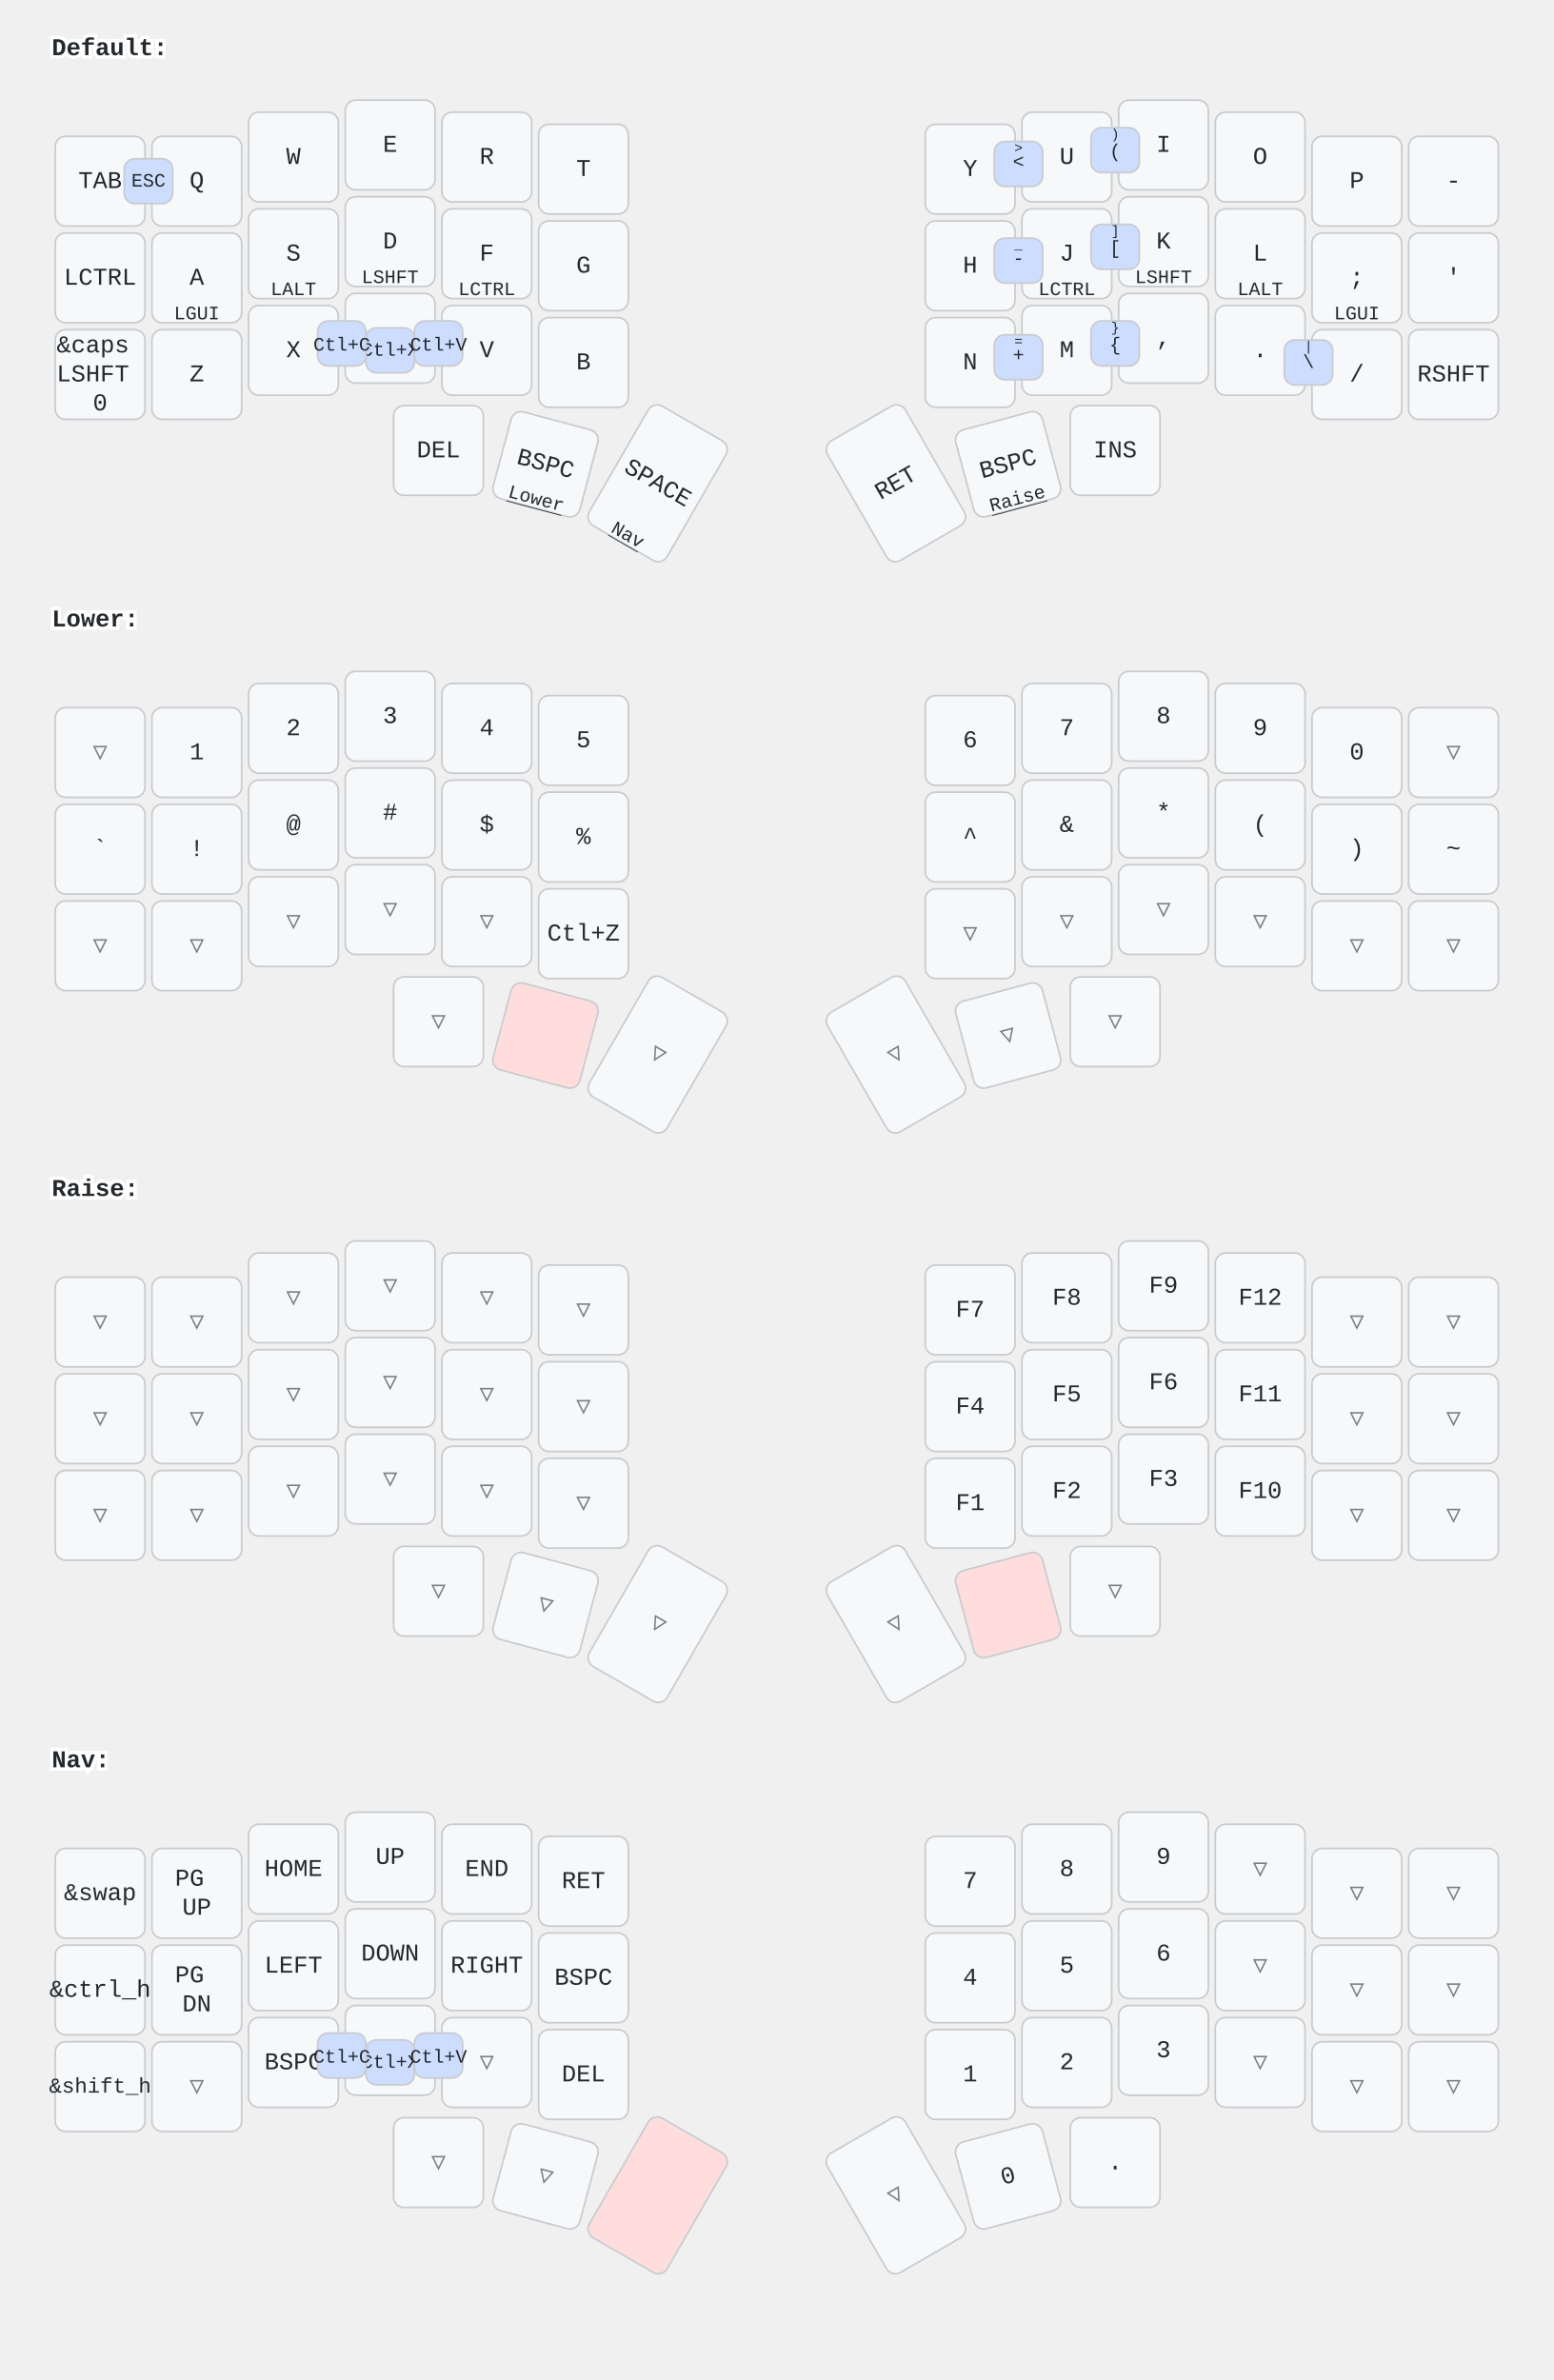
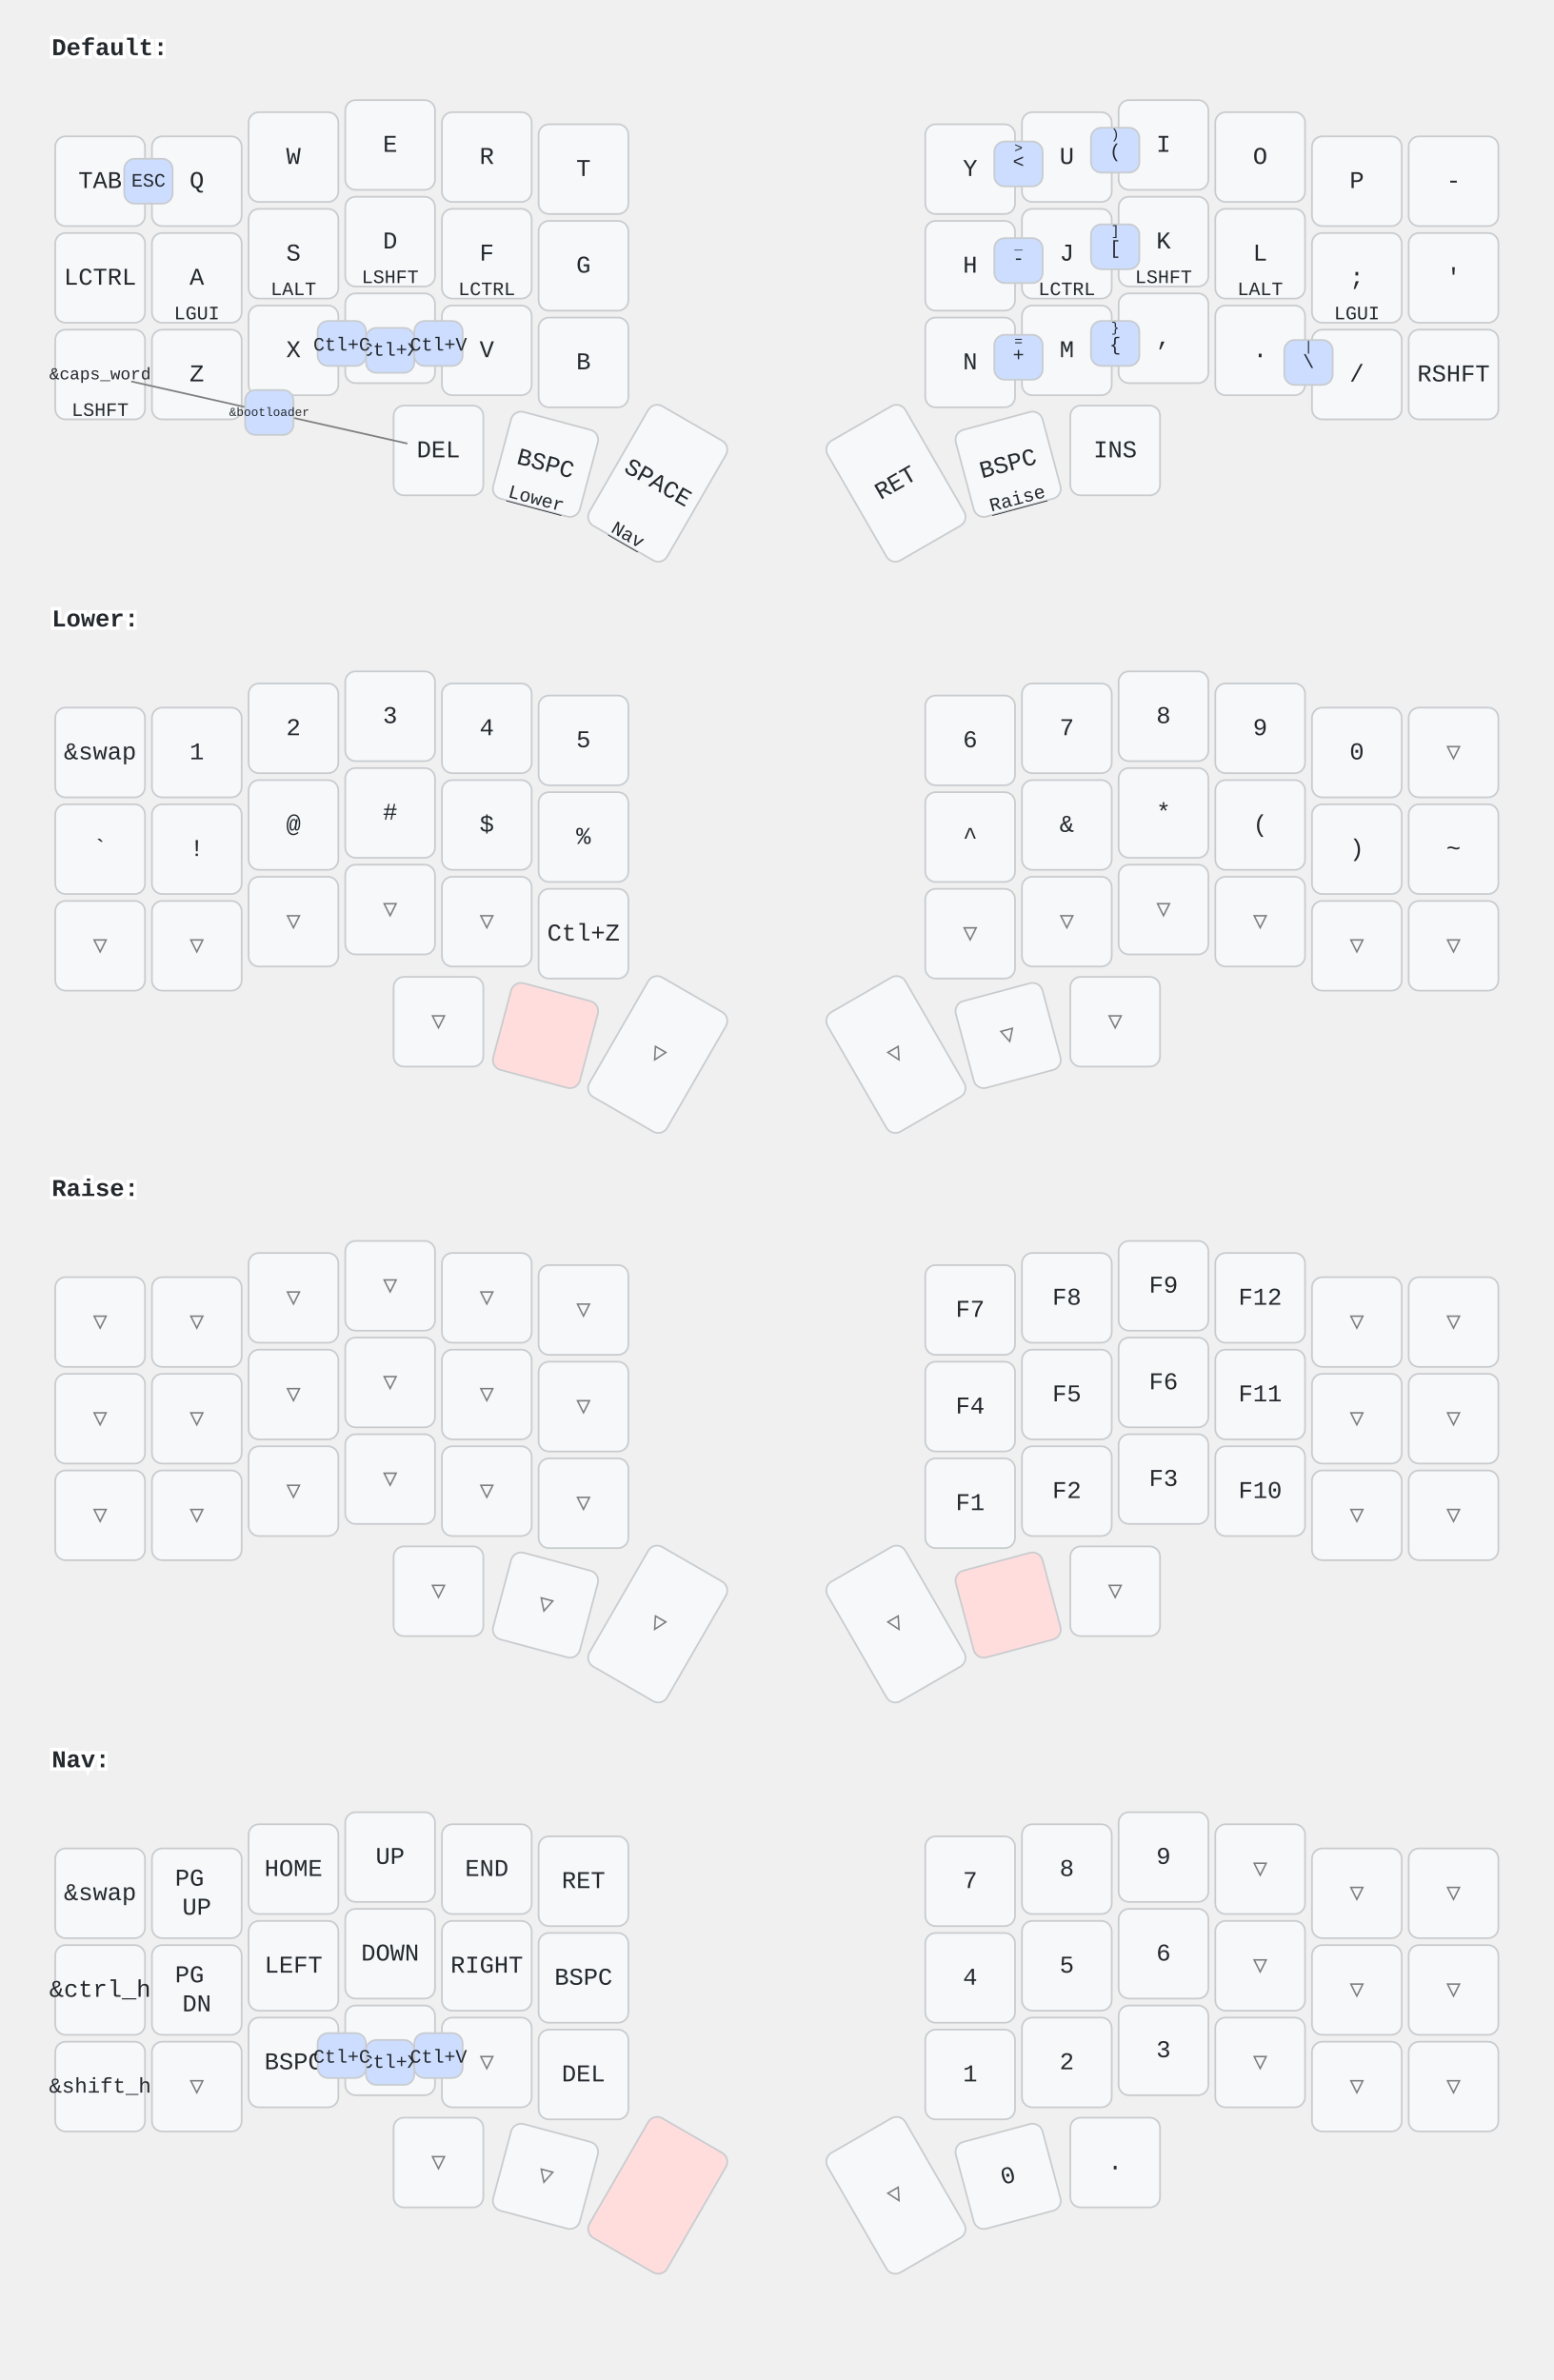
<svg xmlns="http://www.w3.org/2000/svg" width="900" height="1379" viewBox="0 0 900 1379" class="keymap">
  <style>/* inherit to force styles through use tags */
svg path {
    fill: inherit;
}

/* font and background color specifications */
svg.keymap {
    font-family: SFMono-Regular,Consolas,Liberation Mono,Menlo,monospace;
    font-size: 14px;
    font-kerning: normal;
    text-rendering: optimizeLegibility;
    fill: #24292e;
}

/* default key styling */
rect.key {
    fill: #f6f8fa;
}

rect.key, rect.combo {
    stroke: #c9cccf;
    stroke-width: 1;
}

/* default key side styling, only used is draw_key_sides is set */
rect.side {
    filter: brightness(90%);
}

/* color accent for combo boxes */
rect.combo, rect.combo-separate {
    fill: #cdf;
}

/* color accent for held keys */
rect.held, rect.combo.held {
    fill: #fdd;
}

/* color accent for ghost (optional) keys */
rect.ghost, rect.combo.ghost {
    stroke-dasharray: 4, 4;
    stroke-width: 2;
}

text {
    text-anchor: middle;
    dominant-baseline: middle;
}

/* styling for layer labels */
text.label {
    font-weight: bold;
    text-anchor: start;
    stroke: white;
    stroke-width: 4;
    paint-order: stroke;
}

/* styling for optional footer */
text.footer {
    text-anchor: end;
    dominant-baseline: auto;
    stroke: white;
    stroke-width: 4;
    paint-order: stroke;
}

/* styling for combo tap, and key non-tap label text */
text.combo, text.hold, text.shifted, text.left, text.right {
    font-size: 11px;
}

text.hold {
    text-anchor: middle;
    dominant-baseline: auto;
}

text.shifted {
    text-anchor: middle;
    dominant-baseline: hanging;
}

text.left {
    text-anchor: start;
}

text.right {
    text-anchor: end;
}

text.layer-activator {
    text-decoration: underline;
}

/* styling for hold/shifted label text in combo box */
text.combo.hold, text.combo.shifted, text.combo.left, text.combo.right {
    font-size: 8px;
}

/* lighter symbol for transparent keys */
text.trans {
    fill: #7b7e81;
}

/* styling for combo dendrons */
path.combo {
    stroke-width: 1;
    stroke: gray;
    fill: none;
}

/* Start Tabler Icons Cleanup */
/* cannot use height/width with glyphs */
.icon-tabler &gt; path {
    fill: inherit;
    stroke: inherit;
    stroke-width: 2;
}
/* hide tabler's default box */
.icon-tabler &gt; path[stroke="none"][fill="none"] {
    visibility: hidden;
}
/* End Tabler Icons Cleanup */
</style>
  <g transform="translate(30, 0)" class="layer-Default">
    <text x="0" y="28" class="label" id="Default">Default:</text>
    <g transform="translate(0, 56)">
      <g transform="translate(28, 49)" class="key keypos-0">
        <rect rx="6" ry="6" x="-26" y="-26" width="52" height="52" class="key" />
        <text x="0" y="0" class="key tap">TAB</text>
      </g>
      <g transform="translate(84, 49)" class="key keypos-1">
        <rect rx="6" ry="6" x="-26" y="-26" width="52" height="52" class="key" />
        <text x="0" y="0" class="key tap">Q</text>
      </g>
      <g transform="translate(140, 35)" class="key keypos-2">
        <rect rx="6" ry="6" x="-26" y="-26" width="52" height="52" class="key" />
        <text x="0" y="0" class="key tap">W</text>
      </g>
      <g transform="translate(196, 28)" class="key keypos-3">
        <rect rx="6" ry="6" x="-26" y="-26" width="52" height="52" class="key" />
        <text x="0" y="0" class="key tap">E</text>
      </g>
      <g transform="translate(252, 35)" class="key keypos-4">
        <rect rx="6" ry="6" x="-26" y="-26" width="52" height="52" class="key" />
        <text x="0" y="0" class="key tap">R</text>
      </g>
      <g transform="translate(308, 42)" class="key keypos-5">
        <rect rx="6" ry="6" x="-26" y="-26" width="52" height="52" class="key" />
        <text x="0" y="0" class="key tap">T</text>
      </g>
      <g transform="translate(532, 42)" class="key keypos-6">
        <rect rx="6" ry="6" x="-26" y="-26" width="52" height="52" class="key" />
        <text x="0" y="0" class="key tap">Y</text>
      </g>
      <g transform="translate(588, 35)" class="key keypos-7">
        <rect rx="6" ry="6" x="-26" y="-26" width="52" height="52" class="key" />
        <text x="0" y="0" class="key tap">U</text>
      </g>
      <g transform="translate(644, 28)" class="key keypos-8">
        <rect rx="6" ry="6" x="-26" y="-26" width="52" height="52" class="key" />
        <text x="0" y="0" class="key tap">I</text>
      </g>
      <g transform="translate(700, 35)" class="key keypos-9">
        <rect rx="6" ry="6" x="-26" y="-26" width="52" height="52" class="key" />
        <text x="0" y="0" class="key tap">O</text>
      </g>
      <g transform="translate(756, 49)" class="key keypos-10">
        <rect rx="6" ry="6" x="-26" y="-26" width="52" height="52" class="key" />
        <text x="0" y="0" class="key tap">P</text>
      </g>
      <g transform="translate(812, 49)" class="key keypos-11">
        <rect rx="6" ry="6" x="-26" y="-26" width="52" height="52" class="key" />
        <text x="0" y="0" class="key tap">-</text>
      </g>
      <g transform="translate(28, 105)" class="key keypos-12">
        <rect rx="6" ry="6" x="-26" y="-26" width="52" height="52" class="key" />
        <text x="0" y="0" class="key tap">LCTRL</text>
      </g>
      <g transform="translate(84, 105)" class="key keypos-13">
        <rect rx="6" ry="6" x="-26" y="-26" width="52" height="52" class="key" />
        <text x="0" y="0" class="key tap">A</text>
        <text x="0" y="24" class="key hold">LGUI</text>
      </g>
      <g transform="translate(140, 91)" class="key keypos-14">
        <rect rx="6" ry="6" x="-26" y="-26" width="52" height="52" class="key" />
        <text x="0" y="0" class="key tap">S</text>
        <text x="0" y="24" class="key hold">LALT</text>
      </g>
      <g transform="translate(196, 84)" class="key keypos-15">
        <rect rx="6" ry="6" x="-26" y="-26" width="52" height="52" class="key" />
        <text x="0" y="0" class="key tap">D</text>
        <text x="0" y="24" class="key hold">LSHFT</text>
      </g>
      <g transform="translate(252, 91)" class="key keypos-16">
        <rect rx="6" ry="6" x="-26" y="-26" width="52" height="52" class="key" />
        <text x="0" y="0" class="key tap">F</text>
        <text x="0" y="24" class="key hold">LCTRL</text>
      </g>
      <g transform="translate(308, 98)" class="key keypos-17">
        <rect rx="6" ry="6" x="-26" y="-26" width="52" height="52" class="key" />
        <text x="0" y="0" class="key tap">G</text>
      </g>
      <g transform="translate(532, 98)" class="key keypos-18">
        <rect rx="6" ry="6" x="-26" y="-26" width="52" height="52" class="key" />
        <text x="0" y="0" class="key tap">H</text>
      </g>
      <g transform="translate(588, 91)" class="key keypos-19">
        <rect rx="6" ry="6" x="-26" y="-26" width="52" height="52" class="key" />
        <text x="0" y="0" class="key tap">J</text>
        <text x="0" y="24" class="key hold">LCTRL</text>
      </g>
      <g transform="translate(644, 84)" class="key keypos-20">
        <rect rx="6" ry="6" x="-26" y="-26" width="52" height="52" class="key" />
        <text x="0" y="0" class="key tap">K</text>
        <text x="0" y="24" class="key hold">LSHFT</text>
      </g>
      <g transform="translate(700, 91)" class="key keypos-21">
        <rect rx="6" ry="6" x="-26" y="-26" width="52" height="52" class="key" />
        <text x="0" y="0" class="key tap">L</text>
        <text x="0" y="24" class="key hold">LALT</text>
      </g>
      <g transform="translate(756, 105)" class="key keypos-22">
        <rect rx="6" ry="6" x="-26" y="-26" width="52" height="52" class="key" />
        <text x="0" y="0" class="key tap">;</text>
        <text x="0" y="24" class="key hold">LGUI</text>
      </g>
      <g transform="translate(812, 105)" class="key keypos-23">
        <rect rx="6" ry="6" x="-26" y="-26" width="52" height="52" class="key" />
        <text x="0" y="0" class="key tap">'</text>
      </g>
      <g transform="translate(28, 161)" class="key keypos-24">
        <rect rx="6" ry="6" x="-26" y="-26" width="52" height="52" class="key" />
        <text x="0" y="0" class="key tap">
-           <tspan x="0" dy="-1.2em">&amp;caps</tspan>
-           <tspan x="0" dy="1.2em">LSHFT</tspan>
-           <tspan x="0" dy="1.2em">0</tspan>
+           <tspan style="font-size: 70%">&amp;caps_word</tspan>
        </text>
+         <text x="0" y="24" class="key hold">LSHFT</text>
      </g>
      <g transform="translate(84, 161)" class="key keypos-25">
        <rect rx="6" ry="6" x="-26" y="-26" width="52" height="52" class="key" />
        <text x="0" y="0" class="key tap">Z</text>
      </g>
      <g transform="translate(140, 147)" class="key keypos-26">
        <rect rx="6" ry="6" x="-26" y="-26" width="52" height="52" class="key" />
        <text x="0" y="0" class="key tap">X</text>
      </g>
      <g transform="translate(196, 140)" class="key keypos-27">
        <rect rx="6" ry="6" x="-26" y="-26" width="52" height="52" class="key" />
        <text x="0" y="0" class="key tap">C</text>
      </g>
      <g transform="translate(252, 147)" class="key keypos-28">
        <rect rx="6" ry="6" x="-26" y="-26" width="52" height="52" class="key" />
        <text x="0" y="0" class="key tap">V</text>
      </g>
      <g transform="translate(308, 154)" class="key keypos-29">
        <rect rx="6" ry="6" x="-26" y="-26" width="52" height="52" class="key" />
        <text x="0" y="0" class="key tap">B</text>
      </g>
      <g transform="translate(532, 154)" class="key keypos-30">
        <rect rx="6" ry="6" x="-26" y="-26" width="52" height="52" class="key" />
        <text x="0" y="0" class="key tap">N</text>
      </g>
      <g transform="translate(588, 147)" class="key keypos-31">
        <rect rx="6" ry="6" x="-26" y="-26" width="52" height="52" class="key" />
        <text x="0" y="0" class="key tap">M</text>
      </g>
      <g transform="translate(644, 140)" class="key keypos-32">
        <rect rx="6" ry="6" x="-26" y="-26" width="52" height="52" class="key" />
        <text x="0" y="0" class="key tap">,</text>
      </g>
      <g transform="translate(700, 147)" class="key keypos-33">
        <rect rx="6" ry="6" x="-26" y="-26" width="52" height="52" class="key" />
        <text x="0" y="0" class="key tap">.</text>
      </g>
      <g transform="translate(756, 161)" class="key keypos-34">
        <rect rx="6" ry="6" x="-26" y="-26" width="52" height="52" class="key" />
        <text x="0" y="0" class="key tap">/</text>
      </g>
      <g transform="translate(812, 161)" class="key keypos-35">
        <rect rx="6" ry="6" x="-26" y="-26" width="52" height="52" class="key" />
        <text x="0" y="0" class="key tap">RSHFT</text>
      </g>
      <g transform="translate(224, 205)" class="key keypos-36">
        <rect rx="6" ry="6" x="-26" y="-26" width="52" height="52" class="key" />
        <text x="0" y="0" class="key tap">DEL</text>
      </g>
      <g transform="translate(286, 213) rotate(15.0)" class="key keypos-37">
        <rect rx="6" ry="6" x="-26" y="-26" width="52" height="52" class="key" />
        <text x="0" y="0" class="key tap">BSPC</text>
        <a href="#Lower">
          <text x="0" y="24" class="key hold layer-activator">Lower</text>
        </a>
      </g>
      <g transform="translate(351, 224) rotate(30.0)" class="key keypos-38">
        <rect rx="6" ry="6" x="-26" y="-40" width="52" height="80" class="key" />
        <text x="0" y="0" class="key tap">SPACE</text>
        <a href="#Nav">
          <text x="0" y="38" class="key hold layer-activator">Nav</text>
        </a>
      </g>
      <g transform="translate(489, 224) rotate(-30.0)" class="key keypos-39">
        <rect rx="6" ry="6" x="-26" y="-40" width="52" height="80" class="key" />
        <text x="0" y="0" class="key tap">RET</text>
      </g>
      <g transform="translate(554, 213) rotate(-15.0)" class="key keypos-40">
        <rect rx="6" ry="6" x="-26" y="-26" width="52" height="52" class="key" />
        <text x="0" y="0" class="key tap">BSPC</text>
        <a href="#Raise">
          <text x="0" y="24" class="key hold layer-activator">Raise</text>
        </a>
      </g>
      <g transform="translate(616, 205)" class="key keypos-41">
        <rect rx="6" ry="6" x="-26" y="-26" width="52" height="52" class="key" />
        <text x="0" y="0" class="key tap">INS</text>
      </g>
      <g class="combo combopos-0">
+         <path d="M126,183 l80,18" class="combo" />
+         <path d="M126,183 l-80,-18" class="combo" />
+         <rect rx="6" ry="6" x="112" y="170" width="28" height="26" class="combo" />
+         <text x="126" y="183" class="combo tap">
+           <tspan style="font-size: 64%">&amp;bootloader</tspan>
+         </text>
+       </g>
+       <g class="combo combopos-1">
        <path d="M196,147 l-37,0" class="combo" />
        <path d="M196,147 l37,0" class="combo" />
        <rect rx="6" ry="6" x="182" y="134" width="28" height="26" class="combo" />
        <text x="196" y="147" class="combo tap">Ctl+X</text>
      </g>
-       <g class="combo combopos-1">
+       <g class="combo combopos-2">
        <rect rx="6" ry="6" x="154" y="130" width="28" height="26" class="combo" />
        <text x="168" y="144" class="combo tap">Ctl+C</text>
      </g>
-       <g class="combo combopos-2">
+       <g class="combo combopos-3">
        <rect rx="6" ry="6" x="210" y="130" width="28" height="26" class="combo" />
        <text x="224" y="144" class="combo tap">Ctl+V</text>
      </g>
-       <g class="combo combopos-3">
+       <g class="combo combopos-4">
        <rect rx="6" ry="6" x="602" y="18" width="28" height="26" class="combo" />
        <text x="616" y="32" class="combo tap">(</text>
        <text x="616" y="20" class="combo shifted">)</text>
      </g>
-       <g class="combo combopos-4">
+       <g class="combo combopos-5">
        <rect rx="6" ry="6" x="602" y="74" width="28" height="26" class="combo" />
        <text x="616" y="88" class="combo tap">[</text>
        <text x="616" y="76" class="combo shifted">]</text>
      </g>
-       <g class="combo combopos-5">
+       <g class="combo combopos-6">
        <rect rx="6" ry="6" x="602" y="130" width="28" height="26" class="combo" />
        <text x="616" y="144" class="combo tap">{</text>
        <text x="616" y="132" class="combo shifted">}</text>
      </g>
-       <g class="combo combopos-6">
+       <g class="combo combopos-7">
        <rect rx="6" ry="6" x="546" y="26" width="28" height="26" class="combo" />
        <text x="560" y="38" class="combo tap">&lt;</text>
        <text x="560" y="28" class="combo shifted">&gt;</text>
      </g>
-       <g class="combo combopos-7">
+       <g class="combo combopos-8">
        <rect rx="6" ry="6" x="546" y="82" width="28" height="26" class="combo" />
        <text x="560" y="94" class="combo tap">-</text>
        <text x="560" y="84" class="combo shifted">_</text>
      </g>
-       <g class="combo combopos-8">
+       <g class="combo combopos-9">
        <rect rx="6" ry="6" x="546" y="138" width="28" height="26" class="combo" />
        <text x="560" y="150" class="combo tap">+</text>
        <text x="560" y="140" class="combo shifted">=</text>
      </g>
-       <g class="combo combopos-9">
+       <g class="combo combopos-10">
        <rect rx="6" ry="6" x="714" y="141" width="28" height="26" class="combo" />
        <text x="728" y="154" class="combo tap">\</text>
        <text x="728" y="143" class="combo shifted">|</text>
      </g>
-       <g class="combo combopos-10">
+       <g class="combo combopos-11">
        <rect rx="6" ry="6" x="42" y="36" width="28" height="26" class="combo" />
        <text x="56" y="49" class="combo tap">ESC</text>
      </g>
    </g>
  </g>
  <g transform="translate(30, 331)" class="layer-Lower">
    <text x="0" y="28" class="label" id="Lower">Lower:</text>
    <g transform="translate(0, 56)">
-       <g transform="translate(28, 49)" class="key trans keypos-0">
-         <rect rx="6" ry="6" x="-26" y="-26" width="52" height="52" class="key trans" />
-         <text x="0" y="0" class="key trans tap">▽</text>
+       <g transform="translate(28, 49)" class="key keypos-0">
+         <rect rx="6" ry="6" x="-26" y="-26" width="52" height="52" class="key" />
+         <text x="0" y="0" class="key tap">&amp;swap</text>
      </g>
      <g transform="translate(84, 49)" class="key keypos-1">
        <rect rx="6" ry="6" x="-26" y="-26" width="52" height="52" class="key" />
        <text x="0" y="0" class="key tap">1</text>
      </g>
      <g transform="translate(140, 35)" class="key keypos-2">
        <rect rx="6" ry="6" x="-26" y="-26" width="52" height="52" class="key" />
        <text x="0" y="0" class="key tap">2</text>
      </g>
      <g transform="translate(196, 28)" class="key keypos-3">
        <rect rx="6" ry="6" x="-26" y="-26" width="52" height="52" class="key" />
        <text x="0" y="0" class="key tap">3</text>
      </g>
      <g transform="translate(252, 35)" class="key keypos-4">
        <rect rx="6" ry="6" x="-26" y="-26" width="52" height="52" class="key" />
        <text x="0" y="0" class="key tap">4</text>
      </g>
      <g transform="translate(308, 42)" class="key keypos-5">
        <rect rx="6" ry="6" x="-26" y="-26" width="52" height="52" class="key" />
        <text x="0" y="0" class="key tap">5</text>
      </g>
      <g transform="translate(532, 42)" class="key keypos-6">
        <rect rx="6" ry="6" x="-26" y="-26" width="52" height="52" class="key" />
        <text x="0" y="0" class="key tap">6</text>
      </g>
      <g transform="translate(588, 35)" class="key keypos-7">
        <rect rx="6" ry="6" x="-26" y="-26" width="52" height="52" class="key" />
        <text x="0" y="0" class="key tap">7</text>
      </g>
      <g transform="translate(644, 28)" class="key keypos-8">
        <rect rx="6" ry="6" x="-26" y="-26" width="52" height="52" class="key" />
        <text x="0" y="0" class="key tap">8</text>
      </g>
      <g transform="translate(700, 35)" class="key keypos-9">
        <rect rx="6" ry="6" x="-26" y="-26" width="52" height="52" class="key" />
        <text x="0" y="0" class="key tap">9</text>
      </g>
      <g transform="translate(756, 49)" class="key keypos-10">
        <rect rx="6" ry="6" x="-26" y="-26" width="52" height="52" class="key" />
        <text x="0" y="0" class="key tap">0</text>
      </g>
      <g transform="translate(812, 49)" class="key trans keypos-11">
        <rect rx="6" ry="6" x="-26" y="-26" width="52" height="52" class="key trans" />
        <text x="0" y="0" class="key trans tap">▽</text>
      </g>
      <g transform="translate(28, 105)" class="key keypos-12">
        <rect rx="6" ry="6" x="-26" y="-26" width="52" height="52" class="key" />
        <text x="0" y="0" class="key tap">`</text>
      </g>
      <g transform="translate(84, 105)" class="key keypos-13">
        <rect rx="6" ry="6" x="-26" y="-26" width="52" height="52" class="key" />
        <text x="0" y="0" class="key tap">!</text>
      </g>
      <g transform="translate(140, 91)" class="key keypos-14">
        <rect rx="6" ry="6" x="-26" y="-26" width="52" height="52" class="key" />
        <text x="0" y="0" class="key tap">@</text>
      </g>
      <g transform="translate(196, 84)" class="key keypos-15">
        <rect rx="6" ry="6" x="-26" y="-26" width="52" height="52" class="key" />
        <text x="0" y="0" class="key tap">#</text>
      </g>
      <g transform="translate(252, 91)" class="key keypos-16">
        <rect rx="6" ry="6" x="-26" y="-26" width="52" height="52" class="key" />
        <text x="0" y="0" class="key tap">$</text>
      </g>
      <g transform="translate(308, 98)" class="key keypos-17">
        <rect rx="6" ry="6" x="-26" y="-26" width="52" height="52" class="key" />
        <text x="0" y="0" class="key tap">%</text>
      </g>
      <g transform="translate(532, 98)" class="key keypos-18">
        <rect rx="6" ry="6" x="-26" y="-26" width="52" height="52" class="key" />
        <text x="0" y="0" class="key tap">^</text>
      </g>
      <g transform="translate(588, 91)" class="key keypos-19">
        <rect rx="6" ry="6" x="-26" y="-26" width="52" height="52" class="key" />
        <text x="0" y="0" class="key tap">&amp;</text>
      </g>
      <g transform="translate(644, 84)" class="key keypos-20">
        <rect rx="6" ry="6" x="-26" y="-26" width="52" height="52" class="key" />
        <text x="0" y="0" class="key tap">*</text>
      </g>
      <g transform="translate(700, 91)" class="key keypos-21">
        <rect rx="6" ry="6" x="-26" y="-26" width="52" height="52" class="key" />
        <text x="0" y="0" class="key tap">(</text>
      </g>
      <g transform="translate(756, 105)" class="key keypos-22">
        <rect rx="6" ry="6" x="-26" y="-26" width="52" height="52" class="key" />
        <text x="0" y="0" class="key tap">)</text>
      </g>
      <g transform="translate(812, 105)" class="key keypos-23">
        <rect rx="6" ry="6" x="-26" y="-26" width="52" height="52" class="key" />
        <text x="0" y="0" class="key tap">~</text>
      </g>
      <g transform="translate(28, 161)" class="key trans keypos-24">
        <rect rx="6" ry="6" x="-26" y="-26" width="52" height="52" class="key trans" />
        <text x="0" y="0" class="key trans tap">▽</text>
      </g>
      <g transform="translate(84, 161)" class="key trans keypos-25">
        <rect rx="6" ry="6" x="-26" y="-26" width="52" height="52" class="key trans" />
        <text x="0" y="0" class="key trans tap">▽</text>
      </g>
      <g transform="translate(140, 147)" class="key trans keypos-26">
        <rect rx="6" ry="6" x="-26" y="-26" width="52" height="52" class="key trans" />
        <text x="0" y="0" class="key trans tap">▽</text>
      </g>
      <g transform="translate(196, 140)" class="key trans keypos-27">
        <rect rx="6" ry="6" x="-26" y="-26" width="52" height="52" class="key trans" />
        <text x="0" y="0" class="key trans tap">▽</text>
      </g>
      <g transform="translate(252, 147)" class="key trans keypos-28">
        <rect rx="6" ry="6" x="-26" y="-26" width="52" height="52" class="key trans" />
        <text x="0" y="0" class="key trans tap">▽</text>
      </g>
      <g transform="translate(308, 154)" class="key keypos-29">
        <rect rx="6" ry="6" x="-26" y="-26" width="52" height="52" class="key" />
        <text x="0" y="0" class="key tap">Ctl+Z</text>
      </g>
      <g transform="translate(532, 154)" class="key trans keypos-30">
        <rect rx="6" ry="6" x="-26" y="-26" width="52" height="52" class="key trans" />
        <text x="0" y="0" class="key trans tap">▽</text>
      </g>
      <g transform="translate(588, 147)" class="key trans keypos-31">
        <rect rx="6" ry="6" x="-26" y="-26" width="52" height="52" class="key trans" />
        <text x="0" y="0" class="key trans tap">▽</text>
      </g>
      <g transform="translate(644, 140)" class="key trans keypos-32">
        <rect rx="6" ry="6" x="-26" y="-26" width="52" height="52" class="key trans" />
        <text x="0" y="0" class="key trans tap">▽</text>
      </g>
      <g transform="translate(700, 147)" class="key trans keypos-33">
        <rect rx="6" ry="6" x="-26" y="-26" width="52" height="52" class="key trans" />
        <text x="0" y="0" class="key trans tap">▽</text>
      </g>
      <g transform="translate(756, 161)" class="key trans keypos-34">
        <rect rx="6" ry="6" x="-26" y="-26" width="52" height="52" class="key trans" />
        <text x="0" y="0" class="key trans tap">▽</text>
      </g>
      <g transform="translate(812, 161)" class="key trans keypos-35">
        <rect rx="6" ry="6" x="-26" y="-26" width="52" height="52" class="key trans" />
        <text x="0" y="0" class="key trans tap">▽</text>
      </g>
      <g transform="translate(224, 205)" class="key trans keypos-36">
        <rect rx="6" ry="6" x="-26" y="-26" width="52" height="52" class="key trans" />
        <text x="0" y="0" class="key trans tap">▽</text>
      </g>
      <g transform="translate(286, 213) rotate(15.0)" class="key held keypos-37">
        <rect rx="6" ry="6" x="-26" y="-26" width="52" height="52" class="key held" />
      </g>
      <g transform="translate(351, 224) rotate(30.0)" class="key trans keypos-38">
        <rect rx="6" ry="6" x="-26" y="-40" width="52" height="80" class="key trans" />
        <text x="0" y="0" class="key trans tap">▽</text>
      </g>
      <g transform="translate(489, 224) rotate(-30.0)" class="key trans keypos-39">
        <rect rx="6" ry="6" x="-26" y="-40" width="52" height="80" class="key trans" />
        <text x="0" y="0" class="key trans tap">▽</text>
      </g>
      <g transform="translate(554, 213) rotate(-15.0)" class="key trans keypos-40">
        <rect rx="6" ry="6" x="-26" y="-26" width="52" height="52" class="key trans" />
        <text x="0" y="0" class="key trans tap">▽</text>
      </g>
      <g transform="translate(616, 205)" class="key trans keypos-41">
        <rect rx="6" ry="6" x="-26" y="-26" width="52" height="52" class="key trans" />
        <text x="0" y="0" class="key trans tap">▽</text>
      </g>
    </g>
  </g>
  <g transform="translate(30, 661)" class="layer-Raise">
    <text x="0" y="28" class="label" id="Raise">Raise:</text>
    <g transform="translate(0, 56)">
      <g transform="translate(28, 49)" class="key trans keypos-0">
        <rect rx="6" ry="6" x="-26" y="-26" width="52" height="52" class="key trans" />
        <text x="0" y="0" class="key trans tap">▽</text>
      </g>
      <g transform="translate(84, 49)" class="key trans keypos-1">
        <rect rx="6" ry="6" x="-26" y="-26" width="52" height="52" class="key trans" />
        <text x="0" y="0" class="key trans tap">▽</text>
      </g>
      <g transform="translate(140, 35)" class="key trans keypos-2">
        <rect rx="6" ry="6" x="-26" y="-26" width="52" height="52" class="key trans" />
        <text x="0" y="0" class="key trans tap">▽</text>
      </g>
      <g transform="translate(196, 28)" class="key trans keypos-3">
        <rect rx="6" ry="6" x="-26" y="-26" width="52" height="52" class="key trans" />
        <text x="0" y="0" class="key trans tap">▽</text>
      </g>
      <g transform="translate(252, 35)" class="key trans keypos-4">
        <rect rx="6" ry="6" x="-26" y="-26" width="52" height="52" class="key trans" />
        <text x="0" y="0" class="key trans tap">▽</text>
      </g>
      <g transform="translate(308, 42)" class="key trans keypos-5">
        <rect rx="6" ry="6" x="-26" y="-26" width="52" height="52" class="key trans" />
        <text x="0" y="0" class="key trans tap">▽</text>
      </g>
      <g transform="translate(532, 42)" class="key keypos-6">
        <rect rx="6" ry="6" x="-26" y="-26" width="52" height="52" class="key" />
        <text x="0" y="0" class="key tap">F7</text>
      </g>
      <g transform="translate(588, 35)" class="key keypos-7">
        <rect rx="6" ry="6" x="-26" y="-26" width="52" height="52" class="key" />
        <text x="0" y="0" class="key tap">F8</text>
      </g>
      <g transform="translate(644, 28)" class="key keypos-8">
        <rect rx="6" ry="6" x="-26" y="-26" width="52" height="52" class="key" />
        <text x="0" y="0" class="key tap">F9</text>
      </g>
      <g transform="translate(700, 35)" class="key keypos-9">
        <rect rx="6" ry="6" x="-26" y="-26" width="52" height="52" class="key" />
        <text x="0" y="0" class="key tap">F12</text>
      </g>
      <g transform="translate(756, 49)" class="key trans keypos-10">
        <rect rx="6" ry="6" x="-26" y="-26" width="52" height="52" class="key trans" />
        <text x="0" y="0" class="key trans tap">▽</text>
      </g>
      <g transform="translate(812, 49)" class="key trans keypos-11">
        <rect rx="6" ry="6" x="-26" y="-26" width="52" height="52" class="key trans" />
        <text x="0" y="0" class="key trans tap">▽</text>
      </g>
      <g transform="translate(28, 105)" class="key trans keypos-12">
        <rect rx="6" ry="6" x="-26" y="-26" width="52" height="52" class="key trans" />
        <text x="0" y="0" class="key trans tap">▽</text>
      </g>
      <g transform="translate(84, 105)" class="key trans keypos-13">
        <rect rx="6" ry="6" x="-26" y="-26" width="52" height="52" class="key trans" />
        <text x="0" y="0" class="key trans tap">▽</text>
      </g>
      <g transform="translate(140, 91)" class="key trans keypos-14">
        <rect rx="6" ry="6" x="-26" y="-26" width="52" height="52" class="key trans" />
        <text x="0" y="0" class="key trans tap">▽</text>
      </g>
      <g transform="translate(196, 84)" class="key trans keypos-15">
        <rect rx="6" ry="6" x="-26" y="-26" width="52" height="52" class="key trans" />
        <text x="0" y="0" class="key trans tap">▽</text>
      </g>
      <g transform="translate(252, 91)" class="key trans keypos-16">
        <rect rx="6" ry="6" x="-26" y="-26" width="52" height="52" class="key trans" />
        <text x="0" y="0" class="key trans tap">▽</text>
      </g>
      <g transform="translate(308, 98)" class="key trans keypos-17">
        <rect rx="6" ry="6" x="-26" y="-26" width="52" height="52" class="key trans" />
        <text x="0" y="0" class="key trans tap">▽</text>
      </g>
      <g transform="translate(532, 98)" class="key keypos-18">
        <rect rx="6" ry="6" x="-26" y="-26" width="52" height="52" class="key" />
        <text x="0" y="0" class="key tap">F4</text>
      </g>
      <g transform="translate(588, 91)" class="key keypos-19">
        <rect rx="6" ry="6" x="-26" y="-26" width="52" height="52" class="key" />
        <text x="0" y="0" class="key tap">F5</text>
      </g>
      <g transform="translate(644, 84)" class="key keypos-20">
        <rect rx="6" ry="6" x="-26" y="-26" width="52" height="52" class="key" />
        <text x="0" y="0" class="key tap">F6</text>
      </g>
      <g transform="translate(700, 91)" class="key keypos-21">
        <rect rx="6" ry="6" x="-26" y="-26" width="52" height="52" class="key" />
        <text x="0" y="0" class="key tap">F11</text>
      </g>
      <g transform="translate(756, 105)" class="key trans keypos-22">
        <rect rx="6" ry="6" x="-26" y="-26" width="52" height="52" class="key trans" />
        <text x="0" y="0" class="key trans tap">▽</text>
      </g>
      <g transform="translate(812, 105)" class="key trans keypos-23">
        <rect rx="6" ry="6" x="-26" y="-26" width="52" height="52" class="key trans" />
        <text x="0" y="0" class="key trans tap">▽</text>
      </g>
      <g transform="translate(28, 161)" class="key trans keypos-24">
        <rect rx="6" ry="6" x="-26" y="-26" width="52" height="52" class="key trans" />
        <text x="0" y="0" class="key trans tap">▽</text>
      </g>
      <g transform="translate(84, 161)" class="key trans keypos-25">
        <rect rx="6" ry="6" x="-26" y="-26" width="52" height="52" class="key trans" />
        <text x="0" y="0" class="key trans tap">▽</text>
      </g>
      <g transform="translate(140, 147)" class="key trans keypos-26">
        <rect rx="6" ry="6" x="-26" y="-26" width="52" height="52" class="key trans" />
        <text x="0" y="0" class="key trans tap">▽</text>
      </g>
      <g transform="translate(196, 140)" class="key trans keypos-27">
        <rect rx="6" ry="6" x="-26" y="-26" width="52" height="52" class="key trans" />
        <text x="0" y="0" class="key trans tap">▽</text>
      </g>
      <g transform="translate(252, 147)" class="key trans keypos-28">
        <rect rx="6" ry="6" x="-26" y="-26" width="52" height="52" class="key trans" />
        <text x="0" y="0" class="key trans tap">▽</text>
      </g>
      <g transform="translate(308, 154)" class="key trans keypos-29">
        <rect rx="6" ry="6" x="-26" y="-26" width="52" height="52" class="key trans" />
        <text x="0" y="0" class="key trans tap">▽</text>
      </g>
      <g transform="translate(532, 154)" class="key keypos-30">
        <rect rx="6" ry="6" x="-26" y="-26" width="52" height="52" class="key" />
        <text x="0" y="0" class="key tap">F1</text>
      </g>
      <g transform="translate(588, 147)" class="key keypos-31">
        <rect rx="6" ry="6" x="-26" y="-26" width="52" height="52" class="key" />
        <text x="0" y="0" class="key tap">F2</text>
      </g>
      <g transform="translate(644, 140)" class="key keypos-32">
        <rect rx="6" ry="6" x="-26" y="-26" width="52" height="52" class="key" />
        <text x="0" y="0" class="key tap">F3</text>
      </g>
      <g transform="translate(700, 147)" class="key keypos-33">
        <rect rx="6" ry="6" x="-26" y="-26" width="52" height="52" class="key" />
        <text x="0" y="0" class="key tap">F10</text>
      </g>
      <g transform="translate(756, 161)" class="key trans keypos-34">
        <rect rx="6" ry="6" x="-26" y="-26" width="52" height="52" class="key trans" />
        <text x="0" y="0" class="key trans tap">▽</text>
      </g>
      <g transform="translate(812, 161)" class="key trans keypos-35">
        <rect rx="6" ry="6" x="-26" y="-26" width="52" height="52" class="key trans" />
        <text x="0" y="0" class="key trans tap">▽</text>
      </g>
      <g transform="translate(224, 205)" class="key trans keypos-36">
        <rect rx="6" ry="6" x="-26" y="-26" width="52" height="52" class="key trans" />
        <text x="0" y="0" class="key trans tap">▽</text>
      </g>
      <g transform="translate(286, 213) rotate(15.0)" class="key trans keypos-37">
        <rect rx="6" ry="6" x="-26" y="-26" width="52" height="52" class="key trans" />
        <text x="0" y="0" class="key trans tap">▽</text>
      </g>
      <g transform="translate(351, 224) rotate(30.0)" class="key trans keypos-38">
        <rect rx="6" ry="6" x="-26" y="-40" width="52" height="80" class="key trans" />
        <text x="0" y="0" class="key trans tap">▽</text>
      </g>
      <g transform="translate(489, 224) rotate(-30.0)" class="key trans keypos-39">
        <rect rx="6" ry="6" x="-26" y="-40" width="52" height="80" class="key trans" />
        <text x="0" y="0" class="key trans tap">▽</text>
      </g>
      <g transform="translate(554, 213) rotate(-15.0)" class="key held keypos-40">
        <rect rx="6" ry="6" x="-26" y="-26" width="52" height="52" class="key held" />
      </g>
      <g transform="translate(616, 205)" class="key trans keypos-41">
        <rect rx="6" ry="6" x="-26" y="-26" width="52" height="52" class="key trans" />
        <text x="0" y="0" class="key trans tap">▽</text>
      </g>
    </g>
  </g>
  <g transform="translate(30, 992)" class="layer-Nav">
    <text x="0" y="28" class="label" id="Nav">Nav:</text>
    <g transform="translate(0, 56)">
      <g transform="translate(28, 49)" class="key keypos-0">
        <rect rx="6" ry="6" x="-26" y="-26" width="52" height="52" class="key" />
        <text x="0" y="0" class="key tap">&amp;swap</text>
      </g>
      <g transform="translate(84, 49)" class="key keypos-1">
        <rect rx="6" ry="6" x="-26" y="-26" width="52" height="52" class="key" />
        <text x="0" y="0" class="key tap">
          <tspan x="0" dy="-0.6em">PG</tspan>
          <tspan x="0" dy="1.2em">UP</tspan>
        </text>
      </g>
      <g transform="translate(140, 35)" class="key keypos-2">
        <rect rx="6" ry="6" x="-26" y="-26" width="52" height="52" class="key" />
        <text x="0" y="0" class="key tap">HOME</text>
      </g>
      <g transform="translate(196, 28)" class="key keypos-3">
        <rect rx="6" ry="6" x="-26" y="-26" width="52" height="52" class="key" />
        <text x="0" y="0" class="key tap">UP</text>
      </g>
      <g transform="translate(252, 35)" class="key keypos-4">
        <rect rx="6" ry="6" x="-26" y="-26" width="52" height="52" class="key" />
        <text x="0" y="0" class="key tap">END</text>
      </g>
      <g transform="translate(308, 42)" class="key keypos-5">
        <rect rx="6" ry="6" x="-26" y="-26" width="52" height="52" class="key" />
        <text x="0" y="0" class="key tap">RET</text>
      </g>
      <g transform="translate(532, 42)" class="key keypos-6">
        <rect rx="6" ry="6" x="-26" y="-26" width="52" height="52" class="key" />
        <text x="0" y="0" class="key tap">7</text>
      </g>
      <g transform="translate(588, 35)" class="key keypos-7">
        <rect rx="6" ry="6" x="-26" y="-26" width="52" height="52" class="key" />
        <text x="0" y="0" class="key tap">8</text>
      </g>
      <g transform="translate(644, 28)" class="key keypos-8">
        <rect rx="6" ry="6" x="-26" y="-26" width="52" height="52" class="key" />
        <text x="0" y="0" class="key tap">9</text>
      </g>
      <g transform="translate(700, 35)" class="key trans keypos-9">
        <rect rx="6" ry="6" x="-26" y="-26" width="52" height="52" class="key trans" />
        <text x="0" y="0" class="key trans tap">▽</text>
      </g>
      <g transform="translate(756, 49)" class="key trans keypos-10">
        <rect rx="6" ry="6" x="-26" y="-26" width="52" height="52" class="key trans" />
        <text x="0" y="0" class="key trans tap">▽</text>
      </g>
      <g transform="translate(812, 49)" class="key trans keypos-11">
        <rect rx="6" ry="6" x="-26" y="-26" width="52" height="52" class="key trans" />
        <text x="0" y="0" class="key trans tap">▽</text>
      </g>
      <g transform="translate(28, 105)" class="key keypos-12">
        <rect rx="6" ry="6" x="-26" y="-26" width="52" height="52" class="key" />
        <text x="0" y="0" class="key tap">&amp;ctrl_h</text>
      </g>
      <g transform="translate(84, 105)" class="key keypos-13">
        <rect rx="6" ry="6" x="-26" y="-26" width="52" height="52" class="key" />
        <text x="0" y="0" class="key tap">
          <tspan x="0" dy="-0.6em">PG</tspan>
          <tspan x="0" dy="1.2em">DN</tspan>
        </text>
      </g>
      <g transform="translate(140, 91)" class="key keypos-14">
        <rect rx="6" ry="6" x="-26" y="-26" width="52" height="52" class="key" />
        <text x="0" y="0" class="key tap">LEFT</text>
      </g>
      <g transform="translate(196, 84)" class="key keypos-15">
        <rect rx="6" ry="6" x="-26" y="-26" width="52" height="52" class="key" />
        <text x="0" y="0" class="key tap">DOWN</text>
      </g>
      <g transform="translate(252, 91)" class="key keypos-16">
        <rect rx="6" ry="6" x="-26" y="-26" width="52" height="52" class="key" />
        <text x="0" y="0" class="key tap">RIGHT</text>
      </g>
      <g transform="translate(308, 98)" class="key keypos-17">
        <rect rx="6" ry="6" x="-26" y="-26" width="52" height="52" class="key" />
        <text x="0" y="0" class="key tap">BSPC</text>
      </g>
      <g transform="translate(532, 98)" class="key keypos-18">
        <rect rx="6" ry="6" x="-26" y="-26" width="52" height="52" class="key" />
        <text x="0" y="0" class="key tap">4</text>
      </g>
      <g transform="translate(588, 91)" class="key keypos-19">
        <rect rx="6" ry="6" x="-26" y="-26" width="52" height="52" class="key" />
        <text x="0" y="0" class="key tap">5</text>
      </g>
      <g transform="translate(644, 84)" class="key keypos-20">
        <rect rx="6" ry="6" x="-26" y="-26" width="52" height="52" class="key" />
        <text x="0" y="0" class="key tap">6</text>
      </g>
      <g transform="translate(700, 91)" class="key trans keypos-21">
        <rect rx="6" ry="6" x="-26" y="-26" width="52" height="52" class="key trans" />
        <text x="0" y="0" class="key trans tap">▽</text>
      </g>
      <g transform="translate(756, 105)" class="key trans keypos-22">
        <rect rx="6" ry="6" x="-26" y="-26" width="52" height="52" class="key trans" />
        <text x="0" y="0" class="key trans tap">▽</text>
      </g>
      <g transform="translate(812, 105)" class="key trans keypos-23">
        <rect rx="6" ry="6" x="-26" y="-26" width="52" height="52" class="key trans" />
        <text x="0" y="0" class="key trans tap">▽</text>
      </g>
      <g transform="translate(28, 161)" class="key keypos-24">
        <rect rx="6" ry="6" x="-26" y="-26" width="52" height="52" class="key" />
        <text x="0" y="0" class="key tap">
          <tspan style="font-size: 88%">&amp;shift_h</tspan>
        </text>
      </g>
      <g transform="translate(84, 161)" class="key trans keypos-25">
        <rect rx="6" ry="6" x="-26" y="-26" width="52" height="52" class="key trans" />
        <text x="0" y="0" class="key trans tap">▽</text>
      </g>
      <g transform="translate(140, 147)" class="key keypos-26">
        <rect rx="6" ry="6" x="-26" y="-26" width="52" height="52" class="key" />
        <text x="0" y="0" class="key tap">BSPC</text>
      </g>
      <g transform="translate(196, 140)" class="key trans keypos-27">
        <rect rx="6" ry="6" x="-26" y="-26" width="52" height="52" class="key trans" />
        <text x="0" y="0" class="key trans tap">▽</text>
      </g>
      <g transform="translate(252, 147)" class="key trans keypos-28">
        <rect rx="6" ry="6" x="-26" y="-26" width="52" height="52" class="key trans" />
        <text x="0" y="0" class="key trans tap">▽</text>
      </g>
      <g transform="translate(308, 154)" class="key keypos-29">
        <rect rx="6" ry="6" x="-26" y="-26" width="52" height="52" class="key" />
        <text x="0" y="0" class="key tap">DEL</text>
      </g>
      <g transform="translate(532, 154)" class="key keypos-30">
        <rect rx="6" ry="6" x="-26" y="-26" width="52" height="52" class="key" />
        <text x="0" y="0" class="key tap">1</text>
      </g>
      <g transform="translate(588, 147)" class="key keypos-31">
        <rect rx="6" ry="6" x="-26" y="-26" width="52" height="52" class="key" />
        <text x="0" y="0" class="key tap">2</text>
      </g>
      <g transform="translate(644, 140)" class="key keypos-32">
        <rect rx="6" ry="6" x="-26" y="-26" width="52" height="52" class="key" />
        <text x="0" y="0" class="key tap">3</text>
      </g>
      <g transform="translate(700, 147)" class="key trans keypos-33">
        <rect rx="6" ry="6" x="-26" y="-26" width="52" height="52" class="key trans" />
        <text x="0" y="0" class="key trans tap">▽</text>
      </g>
      <g transform="translate(756, 161)" class="key trans keypos-34">
        <rect rx="6" ry="6" x="-26" y="-26" width="52" height="52" class="key trans" />
        <text x="0" y="0" class="key trans tap">▽</text>
      </g>
      <g transform="translate(812, 161)" class="key trans keypos-35">
        <rect rx="6" ry="6" x="-26" y="-26" width="52" height="52" class="key trans" />
        <text x="0" y="0" class="key trans tap">▽</text>
      </g>
      <g transform="translate(224, 205)" class="key trans keypos-36">
        <rect rx="6" ry="6" x="-26" y="-26" width="52" height="52" class="key trans" />
        <text x="0" y="0" class="key trans tap">▽</text>
      </g>
      <g transform="translate(286, 213) rotate(15.0)" class="key trans keypos-37">
        <rect rx="6" ry="6" x="-26" y="-26" width="52" height="52" class="key trans" />
        <text x="0" y="0" class="key trans tap">▽</text>
      </g>
      <g transform="translate(351, 224) rotate(30.0)" class="key held keypos-38">
        <rect rx="6" ry="6" x="-26" y="-40" width="52" height="80" class="key held" />
      </g>
      <g transform="translate(489, 224) rotate(-30.0)" class="key trans keypos-39">
        <rect rx="6" ry="6" x="-26" y="-40" width="52" height="80" class="key trans" />
        <text x="0" y="0" class="key trans tap">▽</text>
      </g>
      <g transform="translate(554, 213) rotate(-15.0)" class="key keypos-40">
        <rect rx="6" ry="6" x="-26" y="-26" width="52" height="52" class="key" />
        <text x="0" y="0" class="key tap">0</text>
      </g>
      <g transform="translate(616, 205)" class="key keypos-41">
        <rect rx="6" ry="6" x="-26" y="-26" width="52" height="52" class="key" />
        <text x="0" y="0" class="key tap">.</text>
      </g>
      <g class="combo combopos-0">
        <path d="M196,147 l-37,0" class="combo" />
        <path d="M196,147 l37,0" class="combo" />
        <rect rx="6" ry="6" x="182" y="134" width="28" height="26" class="combo" />
        <text x="196" y="147" class="combo tap">Ctl+X</text>
      </g>
      <g class="combo combopos-1">
        <rect rx="6" ry="6" x="154" y="130" width="28" height="26" class="combo" />
        <text x="168" y="144" class="combo tap">Ctl+C</text>
      </g>
      <g class="combo combopos-2">
        <rect rx="6" ry="6" x="210" y="130" width="28" height="26" class="combo" />
        <text x="224" y="144" class="combo tap">Ctl+V</text>
      </g>
    </g>
  </g>
</svg>
